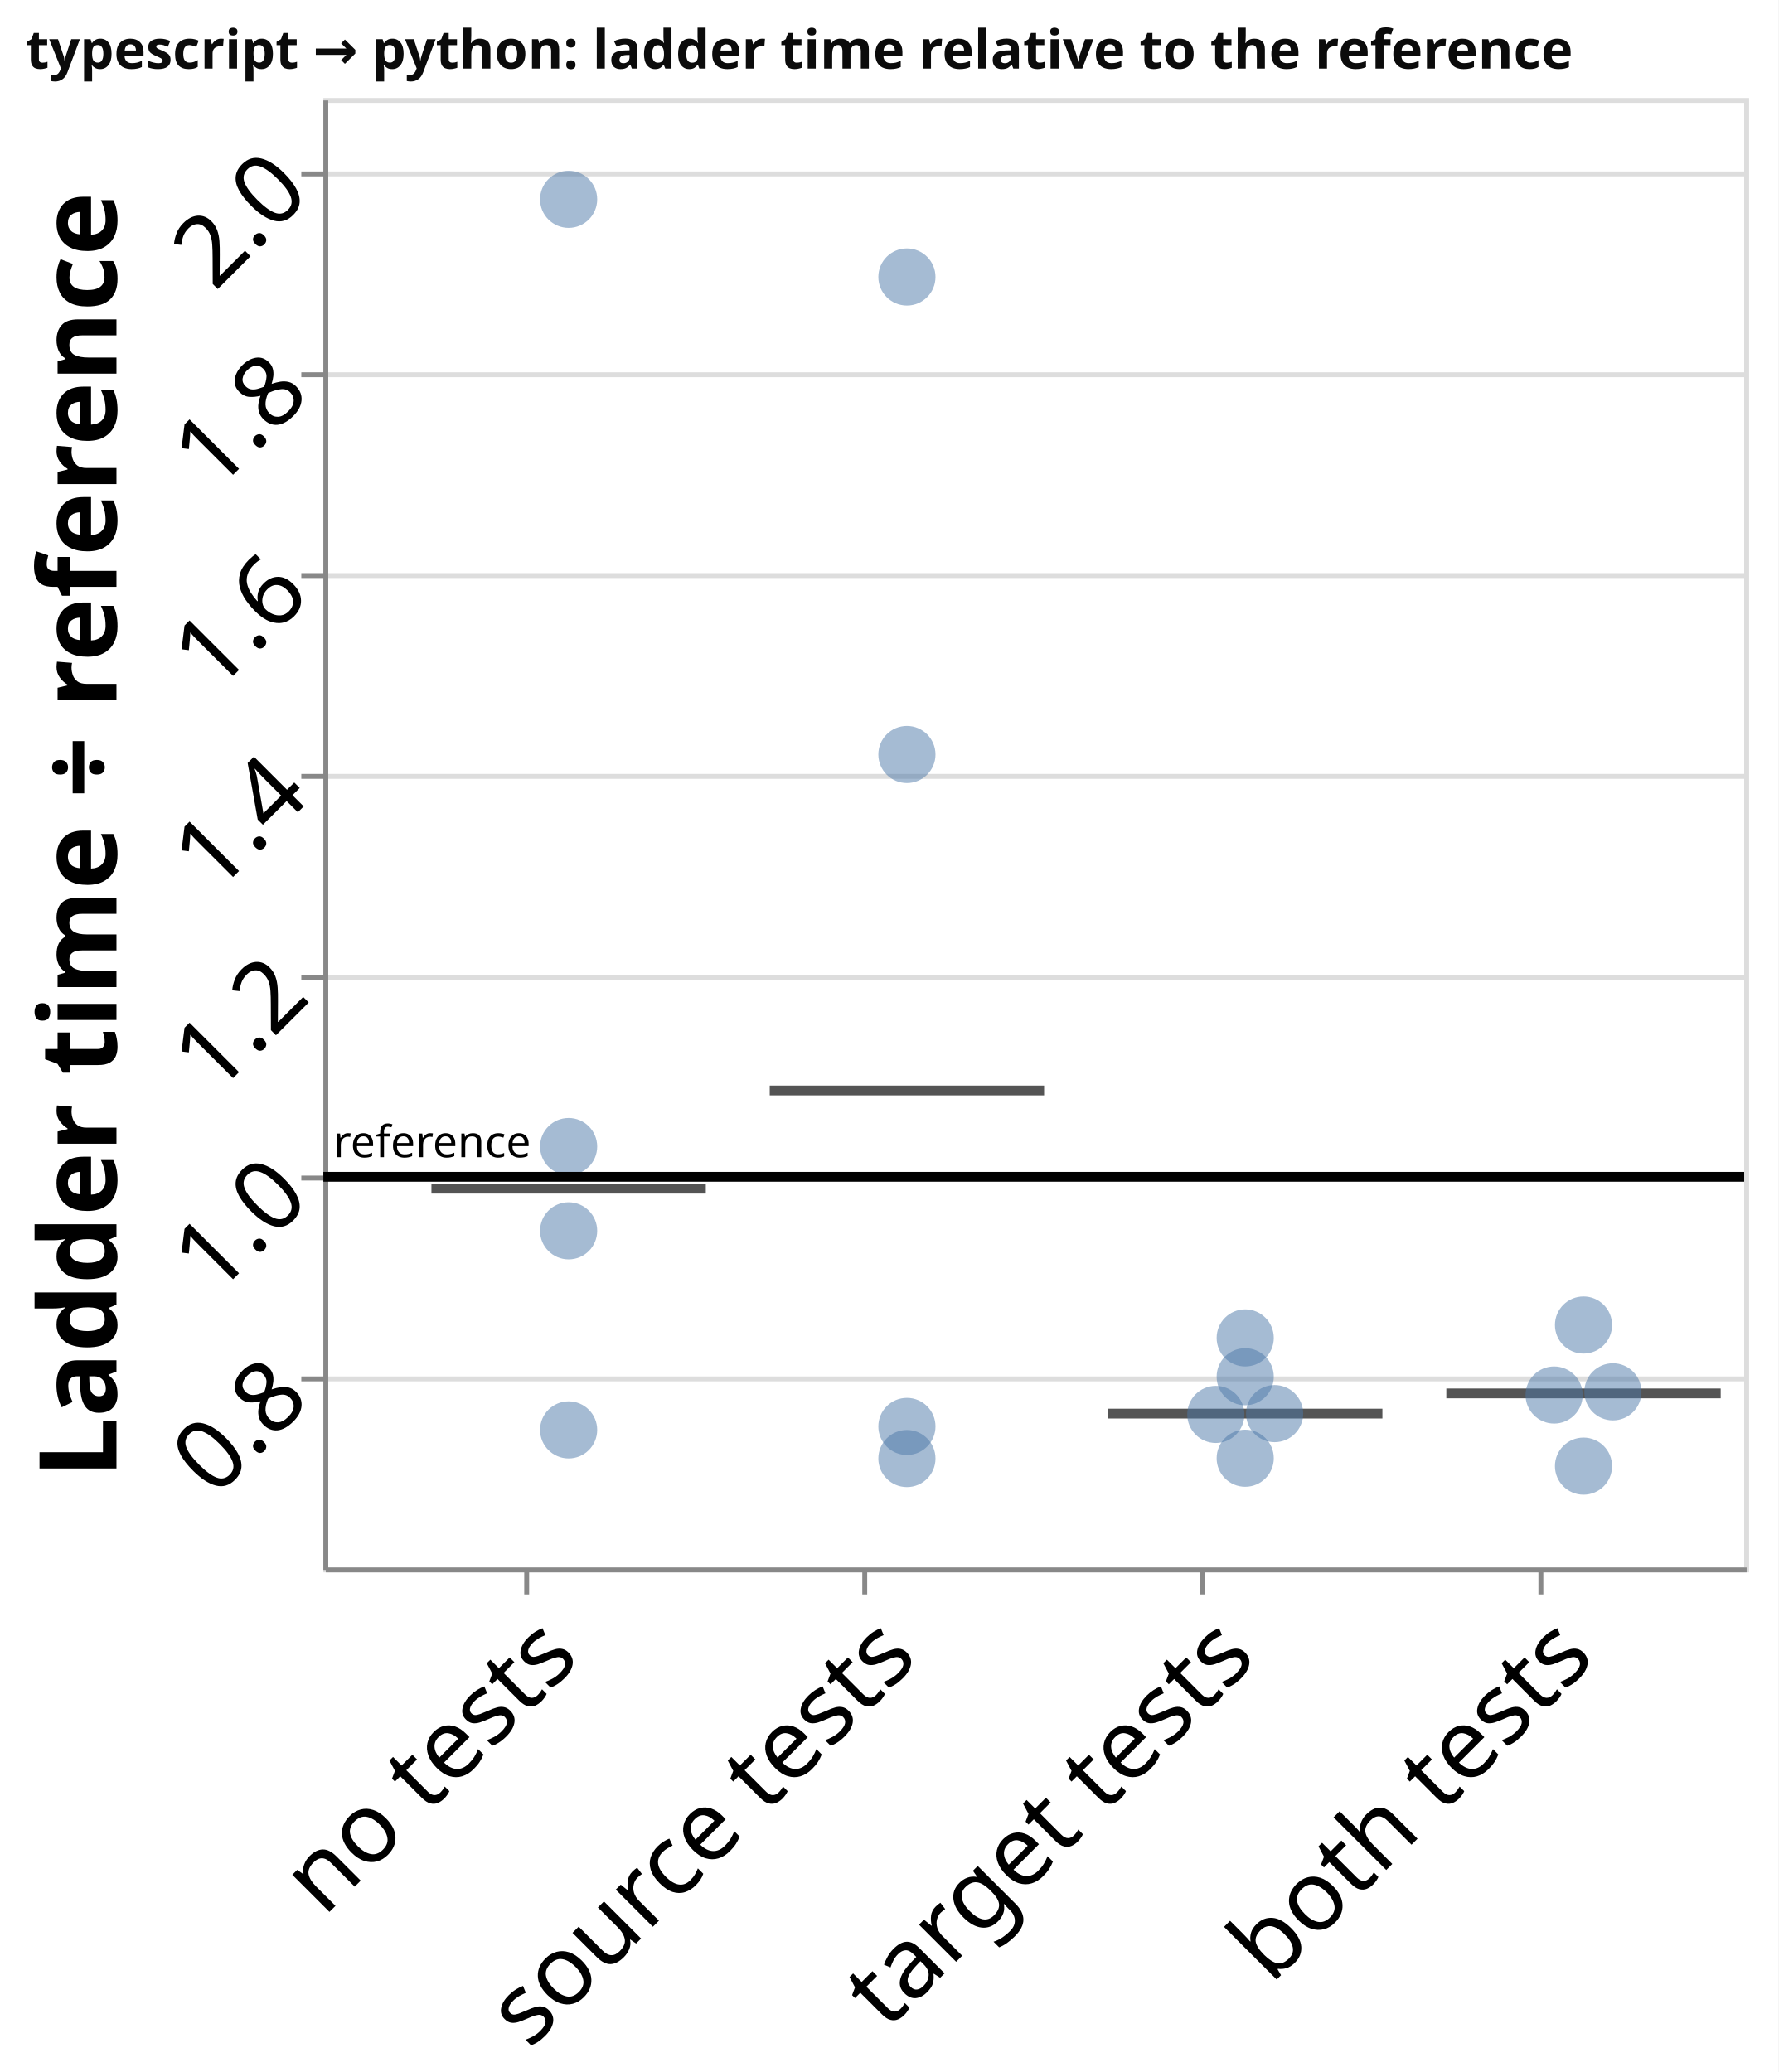
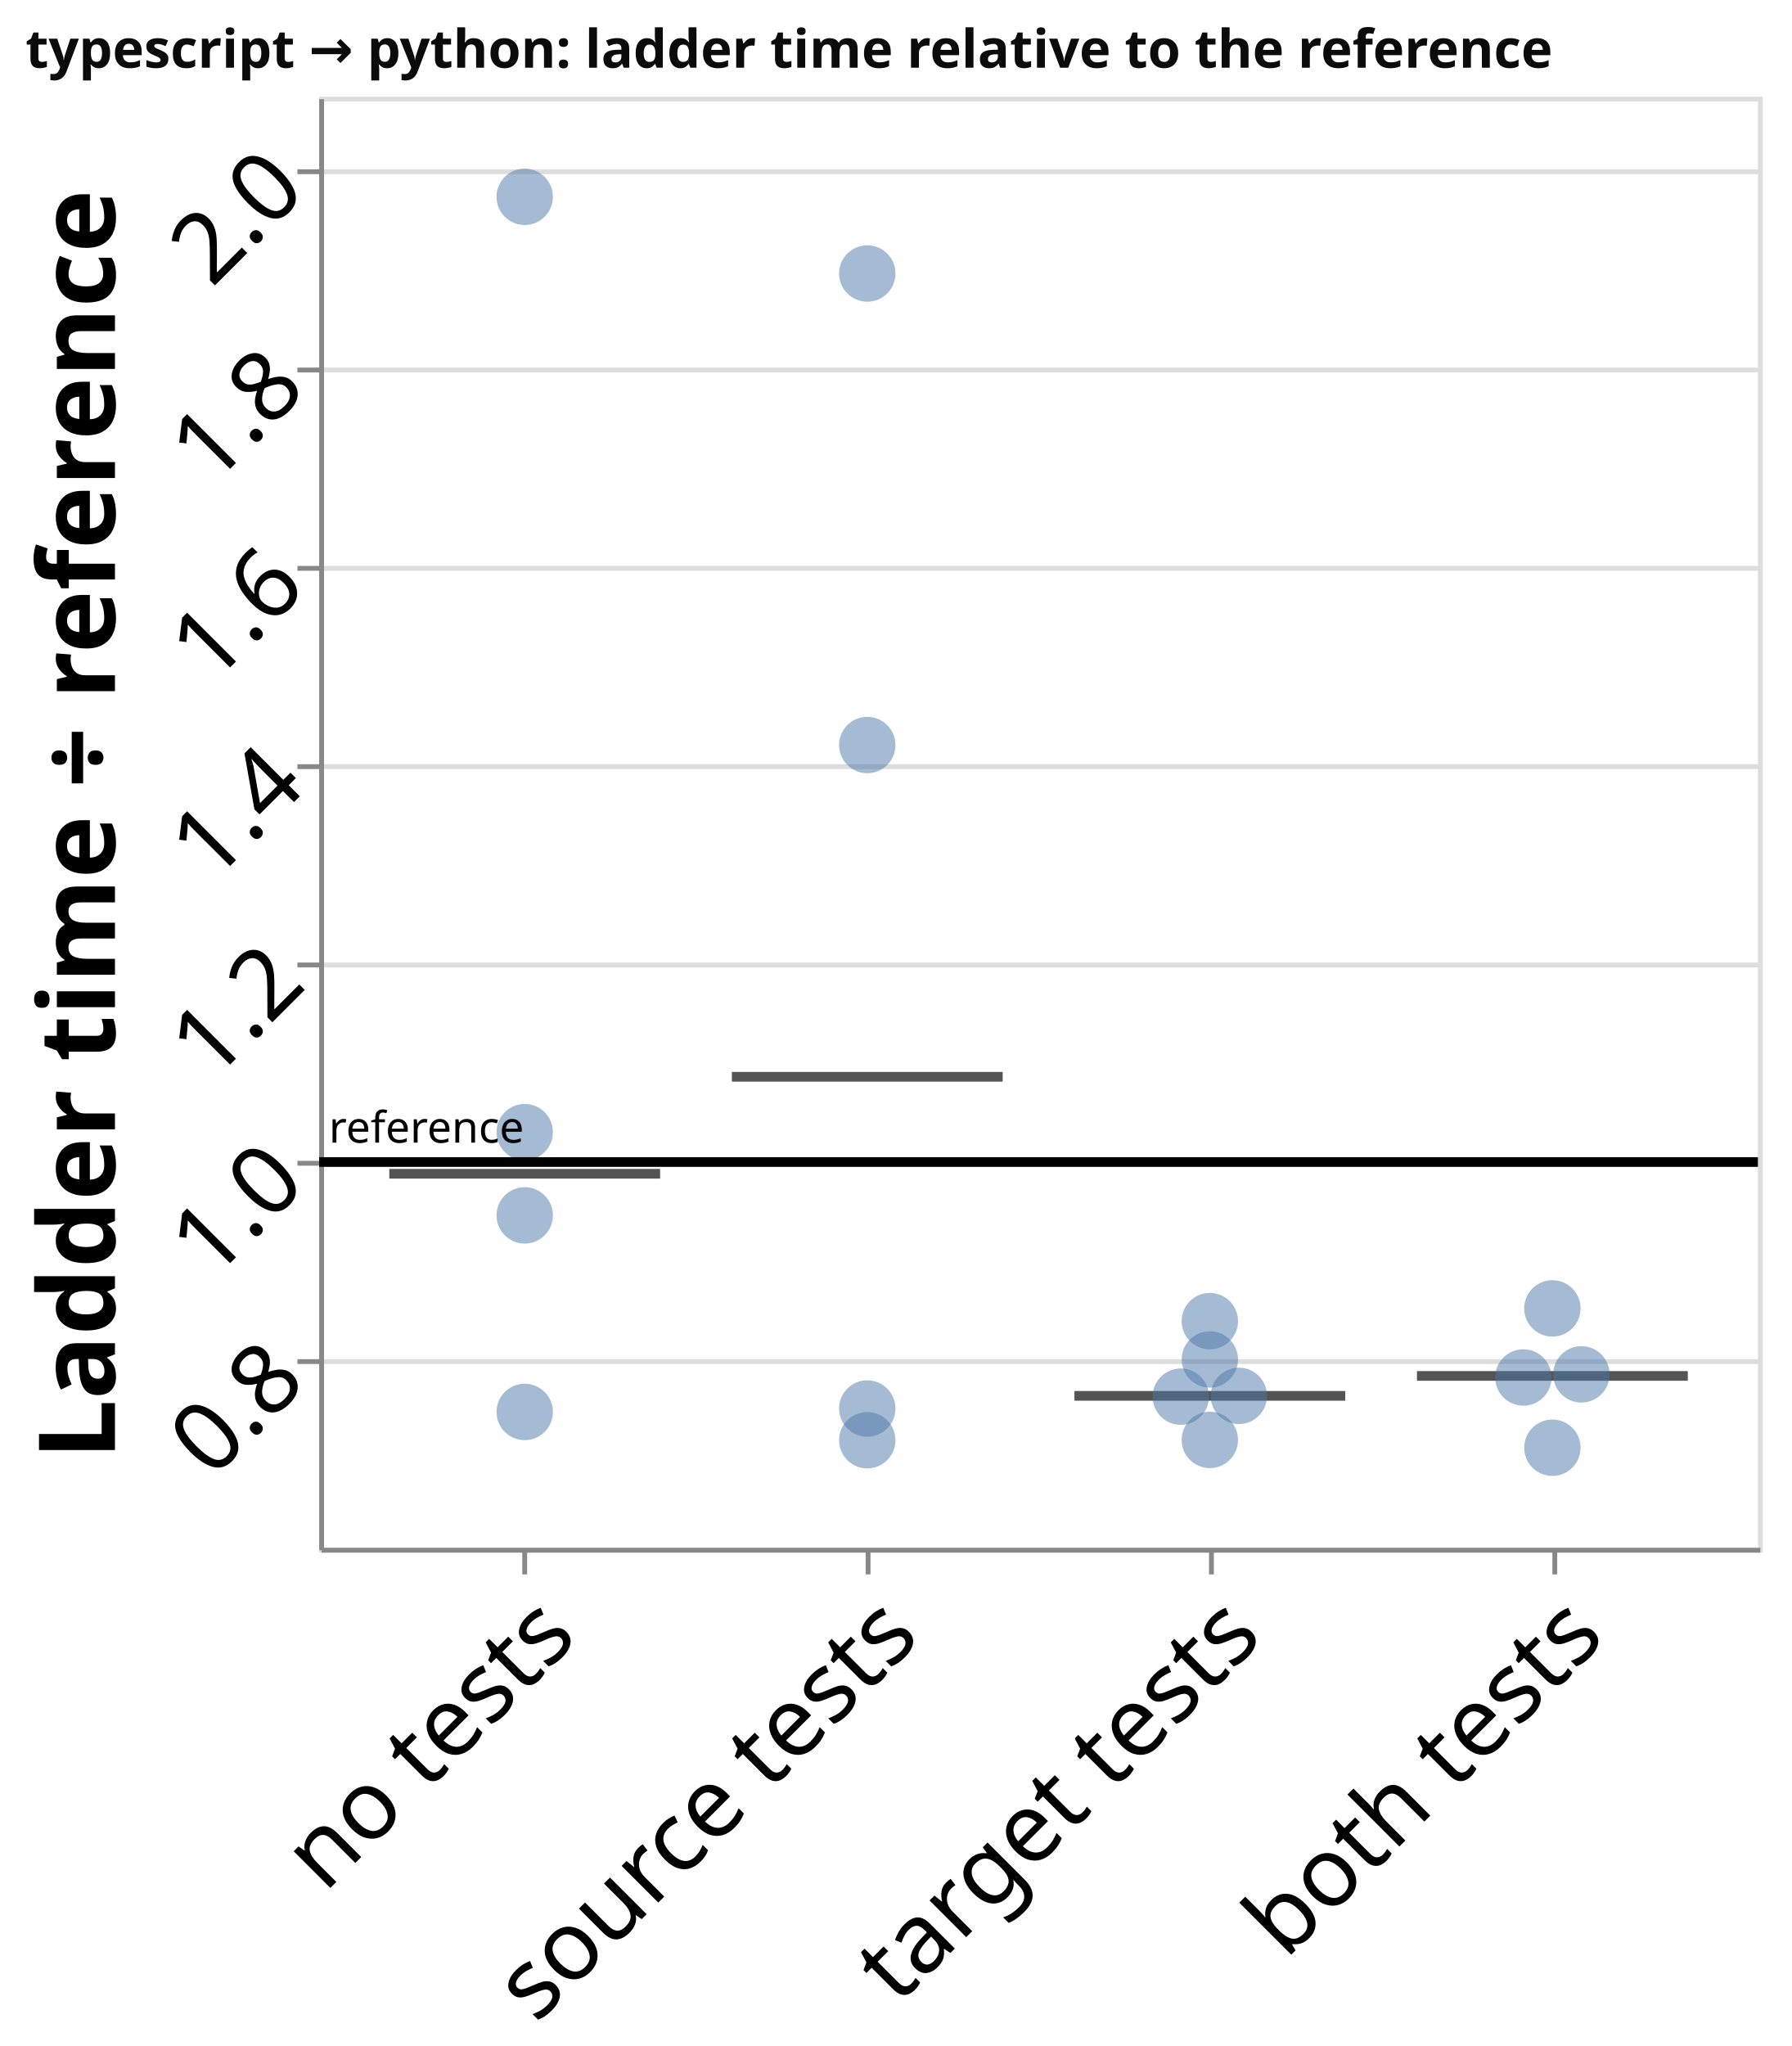
- <svg xmlns="http://www.w3.org/2000/svg" version="1.1" class="marks" width="363" height="423" viewBox="0 0 363 423">
-   <rect width="363" height="423" fill="white" />
+ <svg xmlns="http://www.w3.org/2000/svg" version="1.1" class="marks" width="370.5" height="423" viewBox="0 0 370.5 423">
+   <rect width="370.5" height="423" fill="white" />
  <g fill="none" stroke-miterlimit="10" transform="translate(66,20)">
    <g class="mark-group role-frame root" role="graphics-object" aria-roledescription="group mark container">
      <g transform="translate(0,0)">
-         <path class="background" aria-hidden="true" d="M0.5,0.5h290v300h-290Z" stroke="#ddd" />
+         <path class="background" aria-hidden="true" d="M0.5,0.5h297.5v300h-297.5Z" stroke="#ddd" />
        <g>
          <g class="mark-group role-axis" aria-hidden="true">
            <g transform="translate(0.5,0.5)">
              <path class="background" aria-hidden="true" d="M0,0h0v0h0Z" pointer-events="none" />
              <g>
                <g class="mark-rule role-axis-grid" pointer-events="none">
-                   <line transform="translate(0,261)" x2="290" y2="0" stroke="#ddd" stroke-width="1" opacity="1" />
-                   <line transform="translate(0,220)" x2="290" y2="0" stroke="#ddd" stroke-width="1" opacity="1" />
-                   <line transform="translate(0,179)" x2="290" y2="0" stroke="#ddd" stroke-width="1" opacity="1" />
-                   <line transform="translate(0,138)" x2="290" y2="0" stroke="#ddd" stroke-width="1" opacity="1" />
-                   <line transform="translate(0,97)" x2="290" y2="0" stroke="#ddd" stroke-width="1" opacity="1" />
-                   <line transform="translate(0,56)" x2="290" y2="0" stroke="#ddd" stroke-width="1" opacity="1" />
-                   <line transform="translate(0,15)" x2="290" y2="0" stroke="#ddd" stroke-width="1" opacity="1" />
+                   <line transform="translate(0,261)" x2="297.5" y2="0" stroke="#ddd" stroke-width="1" opacity="1" />
+                   <line transform="translate(0,220)" x2="297.5" y2="0" stroke="#ddd" stroke-width="1" opacity="1" />
+                   <line transform="translate(0,179)" x2="297.5" y2="0" stroke="#ddd" stroke-width="1" opacity="1" />
+                   <line transform="translate(0,138)" x2="297.5" y2="0" stroke="#ddd" stroke-width="1" opacity="1" />
+                   <line transform="translate(0,97)" x2="297.5" y2="0" stroke="#ddd" stroke-width="1" opacity="1" />
+                   <line transform="translate(0,56)" x2="297.5" y2="0" stroke="#ddd" stroke-width="1" opacity="1" />
+                   <line transform="translate(0,15)" x2="297.5" y2="0" stroke="#ddd" stroke-width="1" opacity="1" />
                </g>
              </g>
              <path class="foreground" aria-hidden="true" d="" pointer-events="none" display="none" />
            </g>
          </g>
          <g class="mark-group role-axis" role="graphics-symbol" aria-roledescription="axis" aria-label="X-axis for a discrete scale with 4 values: no tests, source tests, target tests, both tests">
            <g transform="translate(0.5,300.5)">
              <path class="background" aria-hidden="true" d="M0,0h0v0h0Z" pointer-events="none" />
              <g>
                <g class="mark-rule role-axis-tick" pointer-events="none">
-                   <line transform="translate(41,0)" x2="0" y2="5" stroke="#888" stroke-width="1" opacity="1" />
-                   <line transform="translate(110,0)" x2="0" y2="5" stroke="#888" stroke-width="1" opacity="1" />
-                   <line transform="translate(179,0)" x2="0" y2="5" stroke="#888" stroke-width="1" opacity="1" />
-                   <line transform="translate(248,0)" x2="0" y2="5" stroke="#888" stroke-width="1" opacity="1" />
+                   <line transform="translate(42,0)" x2="0" y2="5" stroke="#888" stroke-width="1" opacity="1" />
+                   <line transform="translate(113,0)" x2="0" y2="5" stroke="#888" stroke-width="1" opacity="1" />
+                   <line transform="translate(184,0)" x2="0" y2="5" stroke="#888" stroke-width="1" opacity="1" />
+                   <line transform="translate(255,0)" x2="0" y2="5" stroke="#888" stroke-width="1" opacity="1" />
                </g>
                <g class="mark-text role-axis-label" pointer-events="none">
-                   <text text-anchor="end" transform="translate(40.92857,7) rotate(-45) translate(0,16)" font-family="sans-serif" font-size="20px" fill="#000" opacity="1">no tests</text>
-                   <text text-anchor="end" transform="translate(109.9762,7) rotate(-45) translate(0,16)" font-family="sans-serif" font-size="20px" fill="#000" opacity="1">source tests</text>
-                   <text text-anchor="end" transform="translate(179.0238,7) rotate(-45) translate(0,16)" font-family="sans-serif" font-size="20px" fill="#000" opacity="1">target tests</text>
-                   <text text-anchor="end" transform="translate(248.0714,7) rotate(-45) translate(0,16)" font-family="sans-serif" font-size="20px" fill="#000" opacity="1">both tests</text>
+                   <text text-anchor="end" transform="translate(42,7) rotate(-45) translate(0,16)" font-family="sans-serif" font-size="20px" fill="#000" opacity="1">no tests</text>
+                   <text text-anchor="end" transform="translate(112.8333,7) rotate(-45) translate(0,16)" font-family="sans-serif" font-size="20px" fill="#000" opacity="1">source tests</text>
+                   <text text-anchor="end" transform="translate(183.6667,7) rotate(-45) translate(0,16)" font-family="sans-serif" font-size="20px" fill="#000" opacity="1">target tests</text>
+                   <text text-anchor="end" transform="translate(254.5,7) rotate(-45) translate(0,16)" font-family="sans-serif" font-size="20px" fill="#000" opacity="1">both tests</text>
                </g>
                <g class="mark-rule role-axis-domain" pointer-events="none">
-                   <line transform="translate(0,0)" x2="290" y2="0" stroke="#888" stroke-width="1" opacity="1" />
+                   <line transform="translate(0,0)" x2="297.5" y2="0" stroke="#888" stroke-width="1" opacity="1" />
                </g>
              </g>
              <path class="foreground" aria-hidden="true" d="" pointer-events="none" display="none" />
            </g>
          </g>
          <g class="mark-group role-axis" role="graphics-symbol" aria-roledescription="axis" aria-label="Y-axis titled 'Ladder time ÷ reference' for a linear scale with values from 0.6 to 2.1">
            <g transform="translate(0.5,0.5)">
              <path class="background" aria-hidden="true" d="M0,0h0v0h0Z" pointer-events="none" />
              <g>
                <g class="mark-rule role-axis-tick" pointer-events="none">
                  <line transform="translate(0,261)" x2="-5" y2="0" stroke="#888" stroke-width="1" opacity="1" />
                  <line transform="translate(0,220)" x2="-5" y2="0" stroke="#888" stroke-width="1" opacity="1" />
                  <line transform="translate(0,179)" x2="-5" y2="0" stroke="#888" stroke-width="1" opacity="1" />
                  <line transform="translate(0,138)" x2="-5" y2="0" stroke="#888" stroke-width="1" opacity="1" />
                  <line transform="translate(0,97)" x2="-5" y2="0" stroke="#888" stroke-width="1" opacity="1" />
                  <line transform="translate(0,56)" x2="-5" y2="0" stroke="#888" stroke-width="1" opacity="1" />
                  <line transform="translate(0,15)" x2="-5" y2="0" stroke="#888" stroke-width="1" opacity="1" />
                </g>
                <g class="mark-text role-axis-label" pointer-events="none">
                  <text text-anchor="end" transform="translate(-7,261.2983) rotate(-45) translate(0,6)" font-family="sans-serif" font-size="20px" fill="#000" opacity="1">0.8</text>
                  <text text-anchor="end" transform="translate(-7,220.2419) rotate(-45) translate(0,6)" font-family="sans-serif" font-size="20px" fill="#000" opacity="1">1.0</text>
                  <text text-anchor="end" transform="translate(-7,179.1856) rotate(-45) translate(0,6)" font-family="sans-serif" font-size="20px" fill="#000" opacity="1">1.2</text>
                  <text text-anchor="end" transform="translate(-7,138.1292) rotate(-45) translate(0,6)" font-family="sans-serif" font-size="20px" fill="#000" opacity="1">1.4</text>
                  <text text-anchor="end" transform="translate(-7,97.07291) rotate(-45) translate(0,6)" font-family="sans-serif" font-size="20px" fill="#000" opacity="1">1.6</text>
                  <text text-anchor="end" transform="translate(-7,56.01657) rotate(-45) translate(0,6)" font-family="sans-serif" font-size="20px" fill="#000" opacity="1">1.8</text>
                  <text text-anchor="end" transform="translate(-7,14.96024) rotate(-45) translate(0,6)" font-family="sans-serif" font-size="20px" fill="#000" opacity="1">2.0</text>
                </g>
                <g class="mark-rule role-axis-domain" pointer-events="none">
                  <line transform="translate(0,300)" x2="0" y2="-300" stroke="#888" stroke-width="1" opacity="1" />
                </g>
                <g class="mark-text role-axis-title" pointer-events="none">
                  <text text-anchor="middle" transform="translate(-37.73057,150) rotate(-90) translate(0,-5)" font-family="sans-serif" font-size="22px" font-weight="bold" fill="#000" opacity="1">Ladder time ÷ reference</text>
                </g>
              </g>
              <path class="foreground" aria-hidden="true" d="" pointer-events="none" display="none" />
            </g>
          </g>
          <g class="mark-rect role-mark layer_0_marks" role="graphics-object" aria-roledescription="rect mark container">
-             <path aria-label="condition: no tests; Ladder time ÷ reference: 0.988171703008; nudge: 0" role="graphics-symbol" aria-roledescription="tick" d="M22.06,221.67h56v2h-56Z" fill="#0b0b0b" opacity="0.7" />
-             <path aria-label="condition: source tests; Ladder time ÷ reference: 1.08585265435; nudge: 0" role="graphics-symbol" aria-roledescription="tick" d="M91.107,201.618h56v2h-56Z" fill="#0b0b0b" opacity="0.7" />
-             <path aria-label="condition: target tests; Ladder time ÷ reference: 0.764488670547; nudge: 0" role="graphics-symbol" aria-roledescription="tick" d="M160.155,267.588h56v2h-56Z" fill="#0b0b0b" opacity="0.7" />
-             <path aria-label="condition: both tests; Ladder time ÷ reference: 0.784569588743; nudge: 0" role="graphics-symbol" aria-roledescription="tick" d="M229.202,263.466h56v2h-56Z" fill="#0b0b0b" opacity="0.7" />
+             <path aria-label="condition: no tests; Ladder time ÷ reference: 0.988171703008; nudge: 0" role="graphics-symbol" aria-roledescription="tick" d="M14.5,221.67h56v2h-56Z" fill="#0b0b0b" opacity="0.7" />
+             <path aria-label="condition: source tests; Ladder time ÷ reference: 1.08585265435; nudge: 0" role="graphics-symbol" aria-roledescription="tick" d="M85.333,201.618h56v2h-56Z" fill="#0b0b0b" opacity="0.7" />
+             <path aria-label="condition: target tests; Ladder time ÷ reference: 0.764488670547; nudge: 0" role="graphics-symbol" aria-roledescription="tick" d="M156.167,267.588h56v2h-56Z" fill="#0b0b0b" opacity="0.7" />
+             <path aria-label="condition: both tests; Ladder time ÷ reference: 0.784569588743; nudge: 0" role="graphics-symbol" aria-roledescription="tick" d="M227,263.466h56v2h-56Z" fill="#0b0b0b" opacity="0.7" />
          </g>
          <g class="mark-symbol role-mark layer_1_marks" role="graphics-object" aria-roledescription="symbol mark container">
-             <path aria-label="condition: no tests; Ladder time ÷ reference: 1.03008119795; nudge: 0; run: 2da5a2c0; ladder time ÷ reference: 1.03; rungs completed: 16; total ms: 416.1" role="graphics-symbol" aria-roledescription="point" transform="translate(50.05952,214.0668)" d="M5.831,0A5.831,5.831,0,1,1,-5.831,0A5.831,5.831,0,1,1,5.831,0" fill="#4c78a8" stroke-width="2" opacity="0.5" />
-             <path aria-label="condition: no tests; Ladder time ÷ reference: 0.946262208065; nudge: 0; run: f8ca89ff; ladder time ÷ reference: 0.95; rungs completed: 16; total ms: 409.9" role="graphics-symbol" aria-roledescription="point" transform="translate(50.05952,231.2733)" d="M5.831,0A5.831,5.831,0,1,1,-5.831,0A5.831,5.831,0,1,1,5.831,0" fill="#4c78a8" stroke-width="2" opacity="0.5" />
-             <path aria-label="condition: no tests; Ladder time ÷ reference: 0.748292397005; nudge: 0; run: 2d7fbef6; ladder time ÷ reference: 0.75; rungs completed: 16; total ms: 370.1" role="graphics-symbol" aria-roledescription="point" transform="translate(50.05952,271.9129)" d="M5.831,0A5.831,5.831,0,1,1,-5.831,0A5.831,5.831,0,1,1,5.831,0" fill="#4c78a8" stroke-width="2" opacity="0.5" />
-             <path aria-label="condition: no tests; Ladder time ÷ reference: 1.97208996963; nudge: 0; run: 670261ce; ladder time ÷ reference: 1.97; rungs completed: 18; total ms: 20,950.7" role="graphics-symbol" aria-roledescription="point" transform="translate(50.05952,20.68966)" d="M5.831,0A5.831,5.831,0,1,1,-5.831,0A5.831,5.831,0,1,1,5.831,0" fill="#4c78a8" stroke-width="2" opacity="0.5" />
-             <path aria-label="condition: source tests; Ladder time ÷ reference: 0.719814411021; nudge: 0; run: 054a84ca; ladder time ÷ reference: 0.72; rungs completed: 16; total ms: 359.5" role="graphics-symbol" aria-roledescription="point" transform="translate(119.1071,277.7589)" d="M5.831,0A5.831,5.831,0,1,1,-5.831,0A5.831,5.831,0,1,1,5.831,0" fill="#4c78a8" stroke-width="2" opacity="0.5" />
-             <path aria-label="condition: source tests; Ladder time ÷ reference: 0.75174202043; nudge: 0; run: 3f62598c; ladder time ÷ reference: 0.75; rungs completed: 16; total ms: 366.2" role="graphics-symbol" aria-roledescription="point" transform="translate(119.1071,271.2047)" d="M5.831,0A5.831,5.831,0,1,1,-5.831,0A5.831,5.831,0,1,1,5.831,0" fill="#4c78a8" stroke-width="2" opacity="0.5" />
-             <path aria-label="condition: source tests; Ladder time ÷ reference: 1.41996328827; nudge: 0; run: 461ef9c5; ladder time ÷ reference: 1.42; rungs completed: 16; total ms: 496.0" role="graphics-symbol" aria-roledescription="point" transform="translate(119.1071,134.0312)" d="M5.831,0A5.831,5.831,0,1,1,-5.831,0A5.831,5.831,0,1,1,5.831,0" fill="#4c78a8" stroke-width="2" opacity="0.5" />
-             <path aria-label="condition: source tests; Ladder time ÷ reference: 1.89485500841; nudge: 0; run: 7c1544c0; ladder time ÷ reference: 1.89; rungs completed: 16; total ms: 575.0" role="graphics-symbol" aria-roledescription="point" transform="translate(119.1071,36.54458)" d="M5.831,0A5.831,5.831,0,1,1,-5.831,0A5.831,5.831,0,1,1,5.831,0" fill="#4c78a8" stroke-width="2" opacity="0.5" />
-             <path aria-label="condition: target tests; Ladder time ÷ reference: 0.764488670547; nudge: 0.5; run: fbe56704; ladder time ÷ reference: 0.76; rungs completed: 16; total ms: 372.7" role="graphics-symbol" aria-roledescription="point" transform="translate(194.1548,268.5881)" d="M5.831,0A5.831,5.831,0,1,1,-5.831,0A5.831,5.831,0,1,1,5.831,0" fill="#4c78a8" stroke-width="2" opacity="0.5" />
-             <path aria-label="condition: target tests; Ladder time ÷ reference: 0.720117142561; nudge: 0; run: f01d5496; ladder time ÷ reference: 0.72; rungs completed: 16; total ms: 364.3" role="graphics-symbol" aria-roledescription="point" transform="translate(188.1548,277.6967)" d="M5.831,0A5.831,5.831,0,1,1,-5.831,0A5.831,5.831,0,1,1,5.831,0" fill="#4c78a8" stroke-width="2" opacity="0.5" />
-             <path aria-label="condition: target tests; Ladder time ÷ reference: 0.839766829499; nudge: 0; run: 8305aa82; ladder time ÷ reference: 0.84; rungs completed: 16; total ms: 388.2" role="graphics-symbol" aria-roledescription="point" transform="translate(188.1548,253.1349)" d="M5.831,0A5.831,5.831,0,1,1,-5.831,0A5.831,5.831,0,1,1,5.831,0" fill="#4c78a8" stroke-width="2" opacity="0.5" />
-             <path aria-label="condition: target tests; Ladder time ÷ reference: 0.76367691938; nudge: −0.5; run: 609edff1; ladder time ÷ reference: 0.76; rungs completed: 16; total ms: 369.7" role="graphics-symbol" aria-roledescription="point" transform="translate(182.1548,268.7547)" d="M5.831,0A5.831,5.831,0,1,1,-5.831,0A5.831,5.831,0,1,1,5.831,0" fill="#4c78a8" stroke-width="2" opacity="0.5" />
-             <path aria-label="condition: target tests; Ladder time ÷ reference: 0.801173279899; nudge: 0; run: 14873f98; ladder time ÷ reference: 0.80; rungs completed: 16; total ms: 379.6" role="graphics-symbol" aria-roledescription="point" transform="translate(188.1548,261.0574)" d="M5.831,0A5.831,5.831,0,1,1,-5.831,0A5.831,5.831,0,1,1,5.831,0" fill="#4c78a8" stroke-width="2" opacity="0.5" />
-             <path aria-label="condition: both tests; Ladder time ÷ reference: 0.786149484692; nudge: 0.5; run: 9f286468; ladder time ÷ reference: 0.79; rungs completed: 16; total ms: 372.3" role="graphics-symbol" aria-roledescription="point" transform="translate(263.2024,264.1415)" d="M5.831,0A5.831,5.831,0,1,1,-5.831,0A5.831,5.831,0,1,1,5.831,0" fill="#4c78a8" stroke-width="2" opacity="0.5" />
-             <path aria-label="condition: both tests; Ladder time ÷ reference: 0.852598830391; nudge: 0; run: 2a16d72b; ladder time ÷ reference: 0.85; rungs completed: 16; total ms: 391.4" role="graphics-symbol" aria-roledescription="point" transform="translate(257.2024,250.5007)" d="M5.831,0A5.831,5.831,0,1,1,-5.831,0A5.831,5.831,0,1,1,5.831,0" fill="#4c78a8" stroke-width="2" opacity="0.5" />
-             <path aria-label="condition: both tests; Ladder time ÷ reference: 0.782989692793; nudge: −0.5; run: 9de9fd66; ladder time ÷ reference: 0.78; rungs completed: 16; total ms: 379.5" role="graphics-symbol" aria-roledescription="point" transform="translate(251.2024,264.7902)" d="M5.831,0A5.831,5.831,0,1,1,-5.831,0A5.831,5.831,0,1,1,5.831,0" fill="#4c78a8" stroke-width="2" opacity="0.5" />
-             <path aria-label="condition: both tests; Ladder time ÷ reference: 0.712256737339; nudge: 0; run: 089a4294; ladder time ÷ reference: 0.71; rungs completed: 16; total ms: 365.2" role="graphics-symbol" aria-roledescription="point" transform="translate(257.2024,279.3103)" d="M5.831,0A5.831,5.831,0,1,1,-5.831,0A5.831,5.831,0,1,1,5.831,0" fill="#4c78a8" stroke-width="2" opacity="0.5" />
+             <path aria-label="condition: no tests; Ladder time ÷ reference: 1.03008119795; nudge: 0; run: 2da5a2c0; ladder time ÷ reference: 1.03; rungs completed: 16; total ms: 416.1" role="graphics-symbol" aria-roledescription="point" transform="translate(42.5,214.0668)" d="M5.831,0A5.831,5.831,0,1,1,-5.831,0A5.831,5.831,0,1,1,5.831,0" fill="#4c78a8" stroke-width="2" opacity="0.5" />
+             <path aria-label="condition: no tests; Ladder time ÷ reference: 0.946262208065; nudge: 0; run: f8ca89ff; ladder time ÷ reference: 0.95; rungs completed: 16; total ms: 409.9" role="graphics-symbol" aria-roledescription="point" transform="translate(42.5,231.2733)" d="M5.831,0A5.831,5.831,0,1,1,-5.831,0A5.831,5.831,0,1,1,5.831,0" fill="#4c78a8" stroke-width="2" opacity="0.5" />
+             <path aria-label="condition: no tests; Ladder time ÷ reference: 0.748292397005; nudge: 0; run: 2d7fbef6; ladder time ÷ reference: 0.75; rungs completed: 16; total ms: 370.1" role="graphics-symbol" aria-roledescription="point" transform="translate(42.5,271.9129)" d="M5.831,0A5.831,5.831,0,1,1,-5.831,0A5.831,5.831,0,1,1,5.831,0" fill="#4c78a8" stroke-width="2" opacity="0.5" />
+             <path aria-label="condition: no tests; Ladder time ÷ reference: 1.97208996963; nudge: 0; run: 670261ce; ladder time ÷ reference: 1.97; rungs completed: 18; total ms: 20,950.7" role="graphics-symbol" aria-roledescription="point" transform="translate(42.5,20.68966)" d="M5.831,0A5.831,5.831,0,1,1,-5.831,0A5.831,5.831,0,1,1,5.831,0" fill="#4c78a8" stroke-width="2" opacity="0.5" />
+             <path aria-label="condition: source tests; Ladder time ÷ reference: 0.719814411021; nudge: 0; run: 054a84ca; ladder time ÷ reference: 0.72; rungs completed: 16; total ms: 359.5" role="graphics-symbol" aria-roledescription="point" transform="translate(113.3333,277.7589)" d="M5.831,0A5.831,5.831,0,1,1,-5.831,0A5.831,5.831,0,1,1,5.831,0" fill="#4c78a8" stroke-width="2" opacity="0.5" />
+             <path aria-label="condition: source tests; Ladder time ÷ reference: 0.75174202043; nudge: 0; run: 3f62598c; ladder time ÷ reference: 0.75; rungs completed: 16; total ms: 366.2" role="graphics-symbol" aria-roledescription="point" transform="translate(113.3333,271.2047)" d="M5.831,0A5.831,5.831,0,1,1,-5.831,0A5.831,5.831,0,1,1,5.831,0" fill="#4c78a8" stroke-width="2" opacity="0.5" />
+             <path aria-label="condition: source tests; Ladder time ÷ reference: 1.41996328827; nudge: 0; run: 461ef9c5; ladder time ÷ reference: 1.42; rungs completed: 16; total ms: 496.0" role="graphics-symbol" aria-roledescription="point" transform="translate(113.3333,134.0312)" d="M5.831,0A5.831,5.831,0,1,1,-5.831,0A5.831,5.831,0,1,1,5.831,0" fill="#4c78a8" stroke-width="2" opacity="0.5" />
+             <path aria-label="condition: source tests; Ladder time ÷ reference: 1.89485500841; nudge: 0; run: 7c1544c0; ladder time ÷ reference: 1.89; rungs completed: 16; total ms: 575.0" role="graphics-symbol" aria-roledescription="point" transform="translate(113.3333,36.54458)" d="M5.831,0A5.831,5.831,0,1,1,-5.831,0A5.831,5.831,0,1,1,5.831,0" fill="#4c78a8" stroke-width="2" opacity="0.5" />
+             <path aria-label="condition: target tests; Ladder time ÷ reference: 0.764488670547; nudge: 0.5; run: fbe56704; ladder time ÷ reference: 0.76; rungs completed: 16; total ms: 372.7" role="graphics-symbol" aria-roledescription="point" transform="translate(190.1667,268.5881)" d="M5.831,0A5.831,5.831,0,1,1,-5.831,0A5.831,5.831,0,1,1,5.831,0" fill="#4c78a8" stroke-width="2" opacity="0.5" />
+             <path aria-label="condition: target tests; Ladder time ÷ reference: 0.720117142561; nudge: 0; run: f01d5496; ladder time ÷ reference: 0.72; rungs completed: 16; total ms: 364.3" role="graphics-symbol" aria-roledescription="point" transform="translate(184.1667,277.6967)" d="M5.831,0A5.831,5.831,0,1,1,-5.831,0A5.831,5.831,0,1,1,5.831,0" fill="#4c78a8" stroke-width="2" opacity="0.5" />
+             <path aria-label="condition: target tests; Ladder time ÷ reference: 0.839766829499; nudge: 0; run: 8305aa82; ladder time ÷ reference: 0.84; rungs completed: 16; total ms: 388.2" role="graphics-symbol" aria-roledescription="point" transform="translate(184.1667,253.1349)" d="M5.831,0A5.831,5.831,0,1,1,-5.831,0A5.831,5.831,0,1,1,5.831,0" fill="#4c78a8" stroke-width="2" opacity="0.5" />
+             <path aria-label="condition: target tests; Ladder time ÷ reference: 0.76367691938; nudge: −0.5; run: 609edff1; ladder time ÷ reference: 0.76; rungs completed: 16; total ms: 369.7" role="graphics-symbol" aria-roledescription="point" transform="translate(178.1667,268.7547)" d="M5.831,0A5.831,5.831,0,1,1,-5.831,0A5.831,5.831,0,1,1,5.831,0" fill="#4c78a8" stroke-width="2" opacity="0.5" />
+             <path aria-label="condition: target tests; Ladder time ÷ reference: 0.801173279899; nudge: 0; run: 14873f98; ladder time ÷ reference: 0.80; rungs completed: 16; total ms: 379.6" role="graphics-symbol" aria-roledescription="point" transform="translate(184.1667,261.0574)" d="M5.831,0A5.831,5.831,0,1,1,-5.831,0A5.831,5.831,0,1,1,5.831,0" fill="#4c78a8" stroke-width="2" opacity="0.5" />
+             <path aria-label="condition: both tests; Ladder time ÷ reference: 0.786149484692; nudge: 0.5; run: 9f286468; ladder time ÷ reference: 0.79; rungs completed: 16; total ms: 372.3" role="graphics-symbol" aria-roledescription="point" transform="translate(261,264.1415)" d="M5.831,0A5.831,5.831,0,1,1,-5.831,0A5.831,5.831,0,1,1,5.831,0" fill="#4c78a8" stroke-width="2" opacity="0.5" />
+             <path aria-label="condition: both tests; Ladder time ÷ reference: 0.852598830391; nudge: 0; run: 2a16d72b; ladder time ÷ reference: 0.85; rungs completed: 16; total ms: 391.4" role="graphics-symbol" aria-roledescription="point" transform="translate(255,250.5007)" d="M5.831,0A5.831,5.831,0,1,1,-5.831,0A5.831,5.831,0,1,1,5.831,0" fill="#4c78a8" stroke-width="2" opacity="0.5" />
+             <path aria-label="condition: both tests; Ladder time ÷ reference: 0.782989692793; nudge: −0.5; run: 9de9fd66; ladder time ÷ reference: 0.78; rungs completed: 16; total ms: 379.5" role="graphics-symbol" aria-roledescription="point" transform="translate(249,264.7902)" d="M5.831,0A5.831,5.831,0,1,1,-5.831,0A5.831,5.831,0,1,1,5.831,0" fill="#4c78a8" stroke-width="2" opacity="0.5" />
+             <path aria-label="condition: both tests; Ladder time ÷ reference: 0.712256737339; nudge: 0; run: 089a4294; ladder time ÷ reference: 0.71; rungs completed: 16; total ms: 365.2" role="graphics-symbol" aria-roledescription="point" transform="translate(255,279.3103)" d="M5.831,0A5.831,5.831,0,1,1,-5.831,0A5.831,5.831,0,1,1,5.831,0" fill="#4c78a8" stroke-width="2" opacity="0.5" />
          </g>
          <g class="mark-rule role-mark layer_2_marks" role="graphics-object" aria-roledescription="rule mark container">
-             <line aria-label="Ladder time ÷ reference: 1" role="graphics-symbol" aria-roledescription="rule mark" transform="translate(290,220.2419)" x2="-290" y2="0" stroke="black" stroke-width="2" />
+             <line aria-label="Ladder time ÷ reference: 1" role="graphics-symbol" aria-roledescription="rule mark" transform="translate(297.5,220.2419)" x2="-297.5" y2="0" stroke="black" stroke-width="2" />
          </g>
          <g class="mark-text role-mark layer_3_marks" role="graphics-object" aria-roledescription="text mark container">
            <text aria-label="Ladder time ÷ reference: 1; label: reference" role="graphics-symbol" aria-roledescription="text mark" text-anchor="start" transform="translate(2,216.2419)" font-family="sans-serif" font-size="9px" fill="black">reference</text>
          </g>
          <g class="mark-group role-title">
            <g transform="translate(-60.73057,-15)">
              <path class="background" aria-hidden="true" d="M0,0h0v0h0Z" pointer-events="none" />
              <g>
                <g class="mark-text role-title-text" role="graphics-symbol" aria-roledescription="title" aria-label="Title text 'typescript → python: ladder time relative to the reference'" pointer-events="none">
                  <text text-anchor="start" transform="translate(0,9)" font-family="sans-serif" font-size="11px" font-weight="bold" fill="#0b0b0b" opacity="1">typescript → python: ladder time relative to the reference</text>
                </g>
              </g>
              <path class="foreground" aria-hidden="true" d="" pointer-events="none" display="none" />
            </g>
          </g>
        </g>
        <path class="foreground" aria-hidden="true" d="" display="none" />
      </g>
    </g>
  </g>
</svg>
